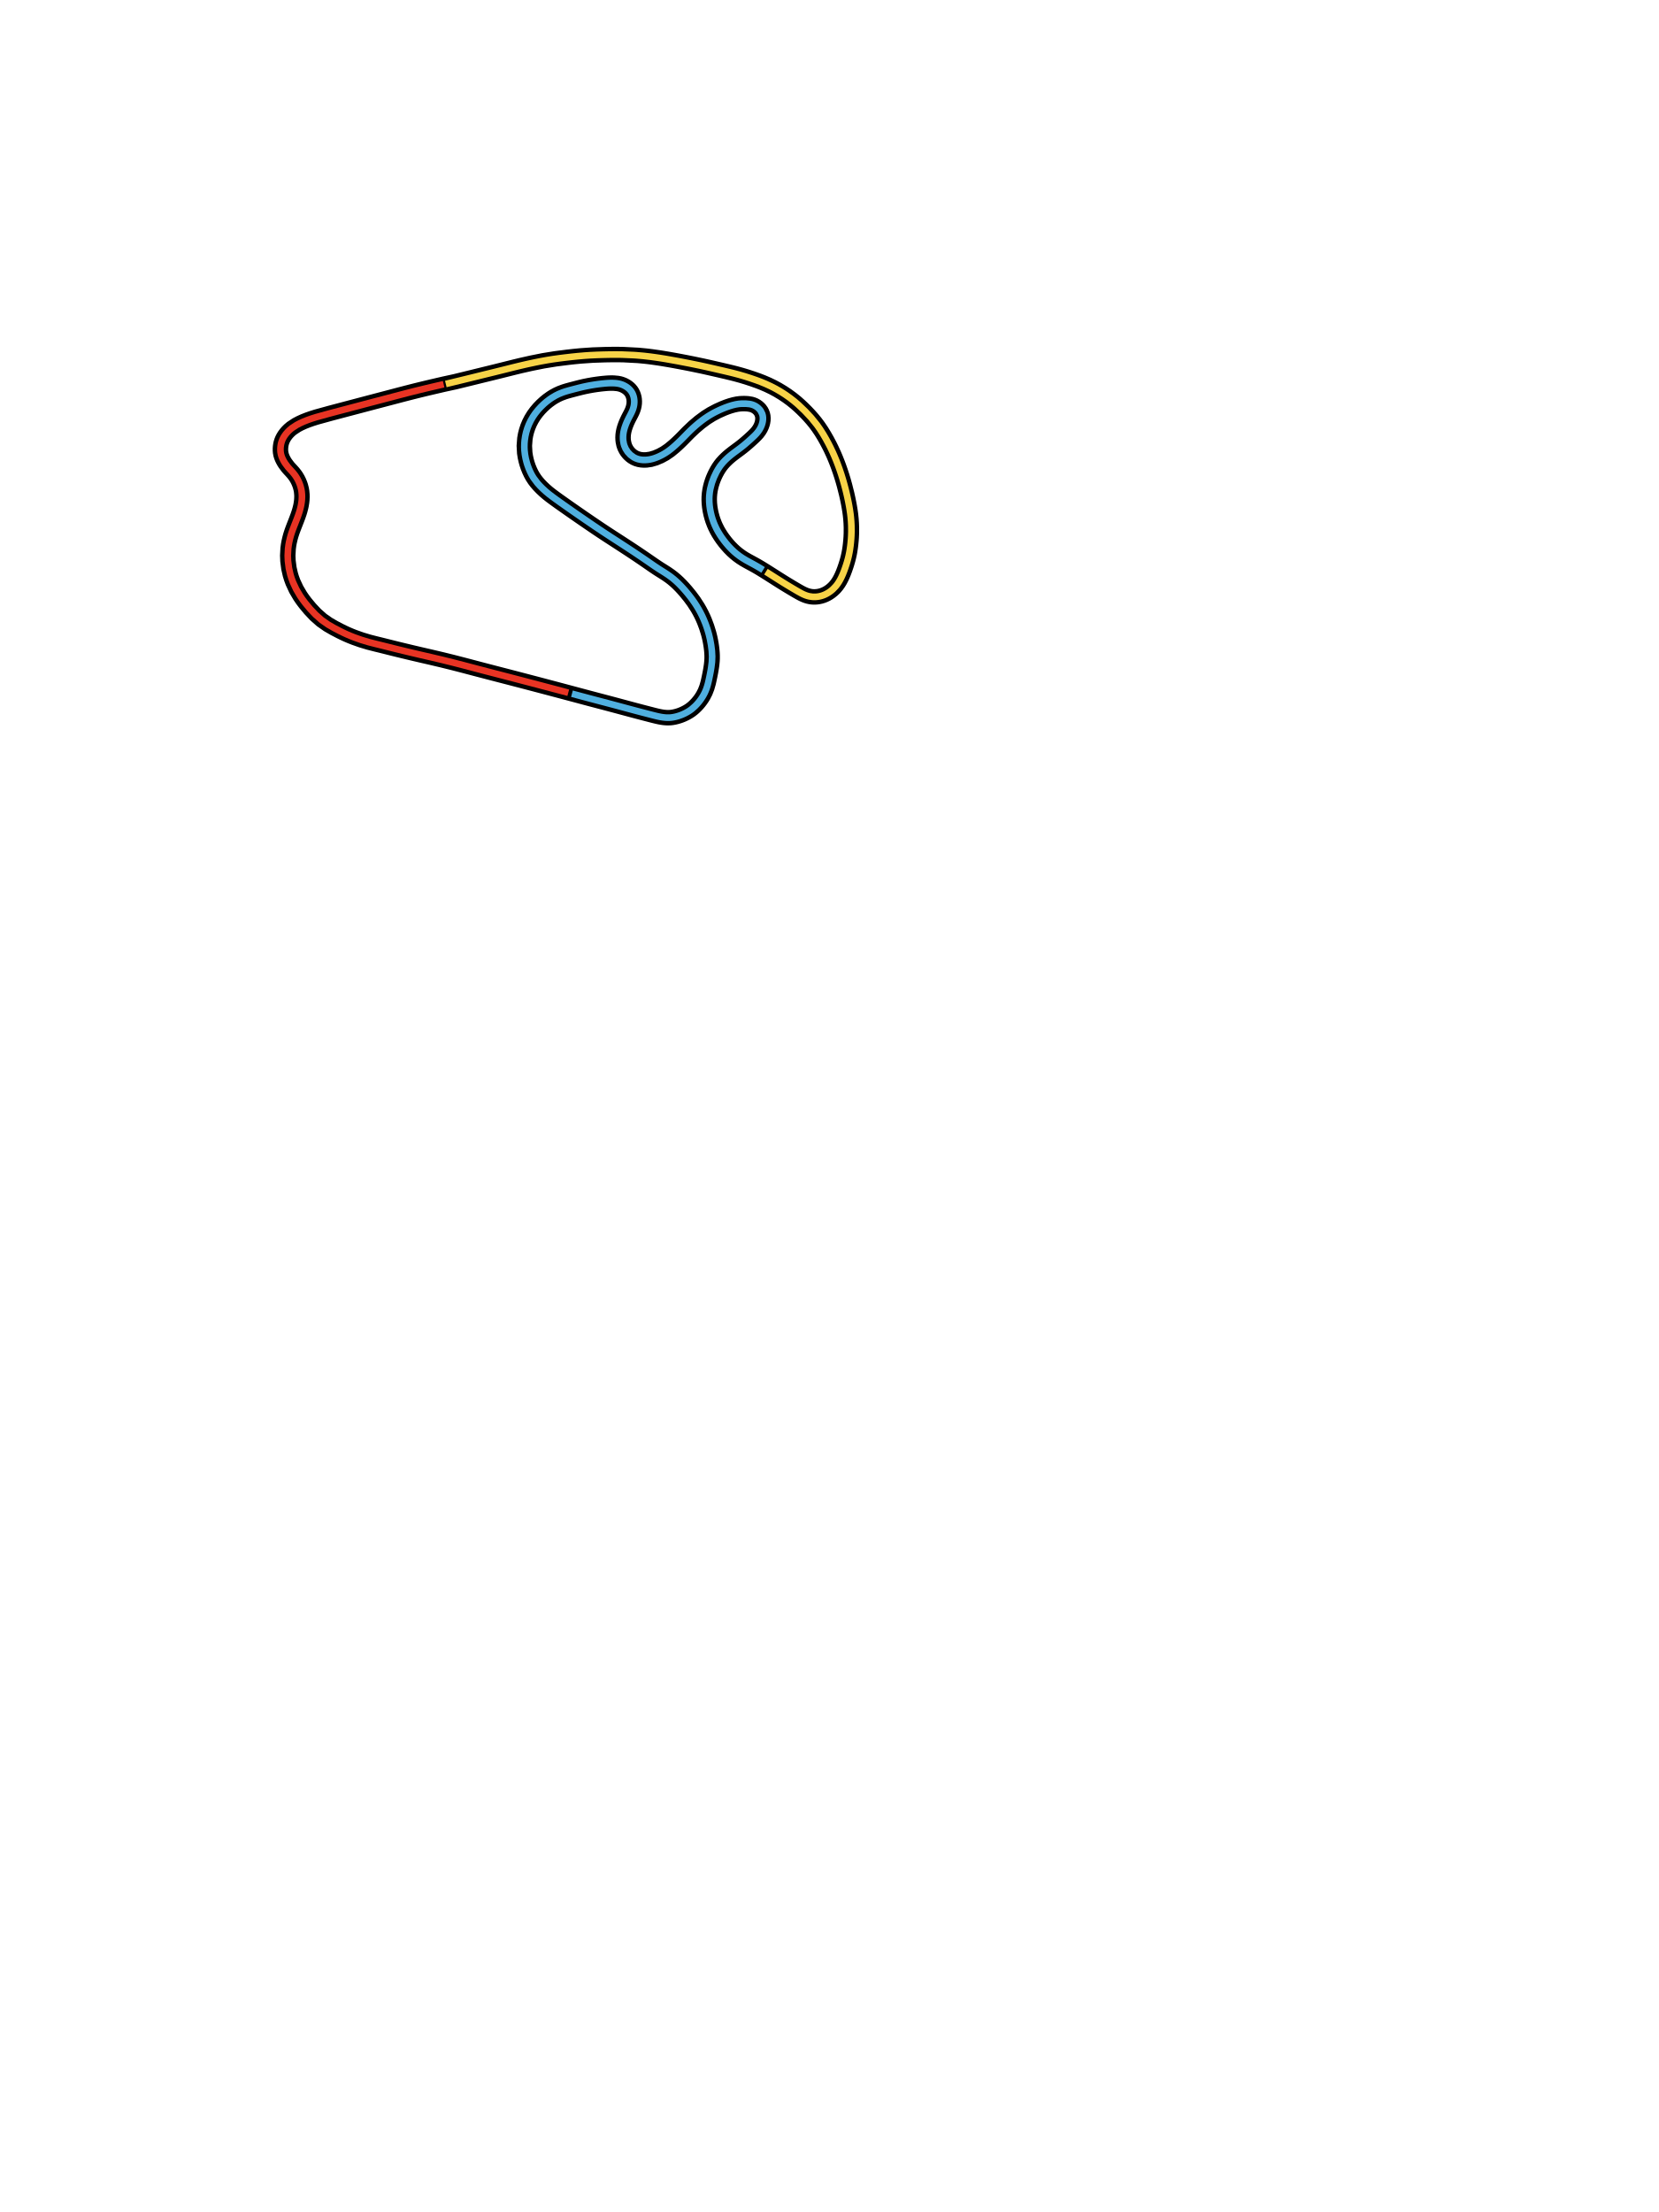
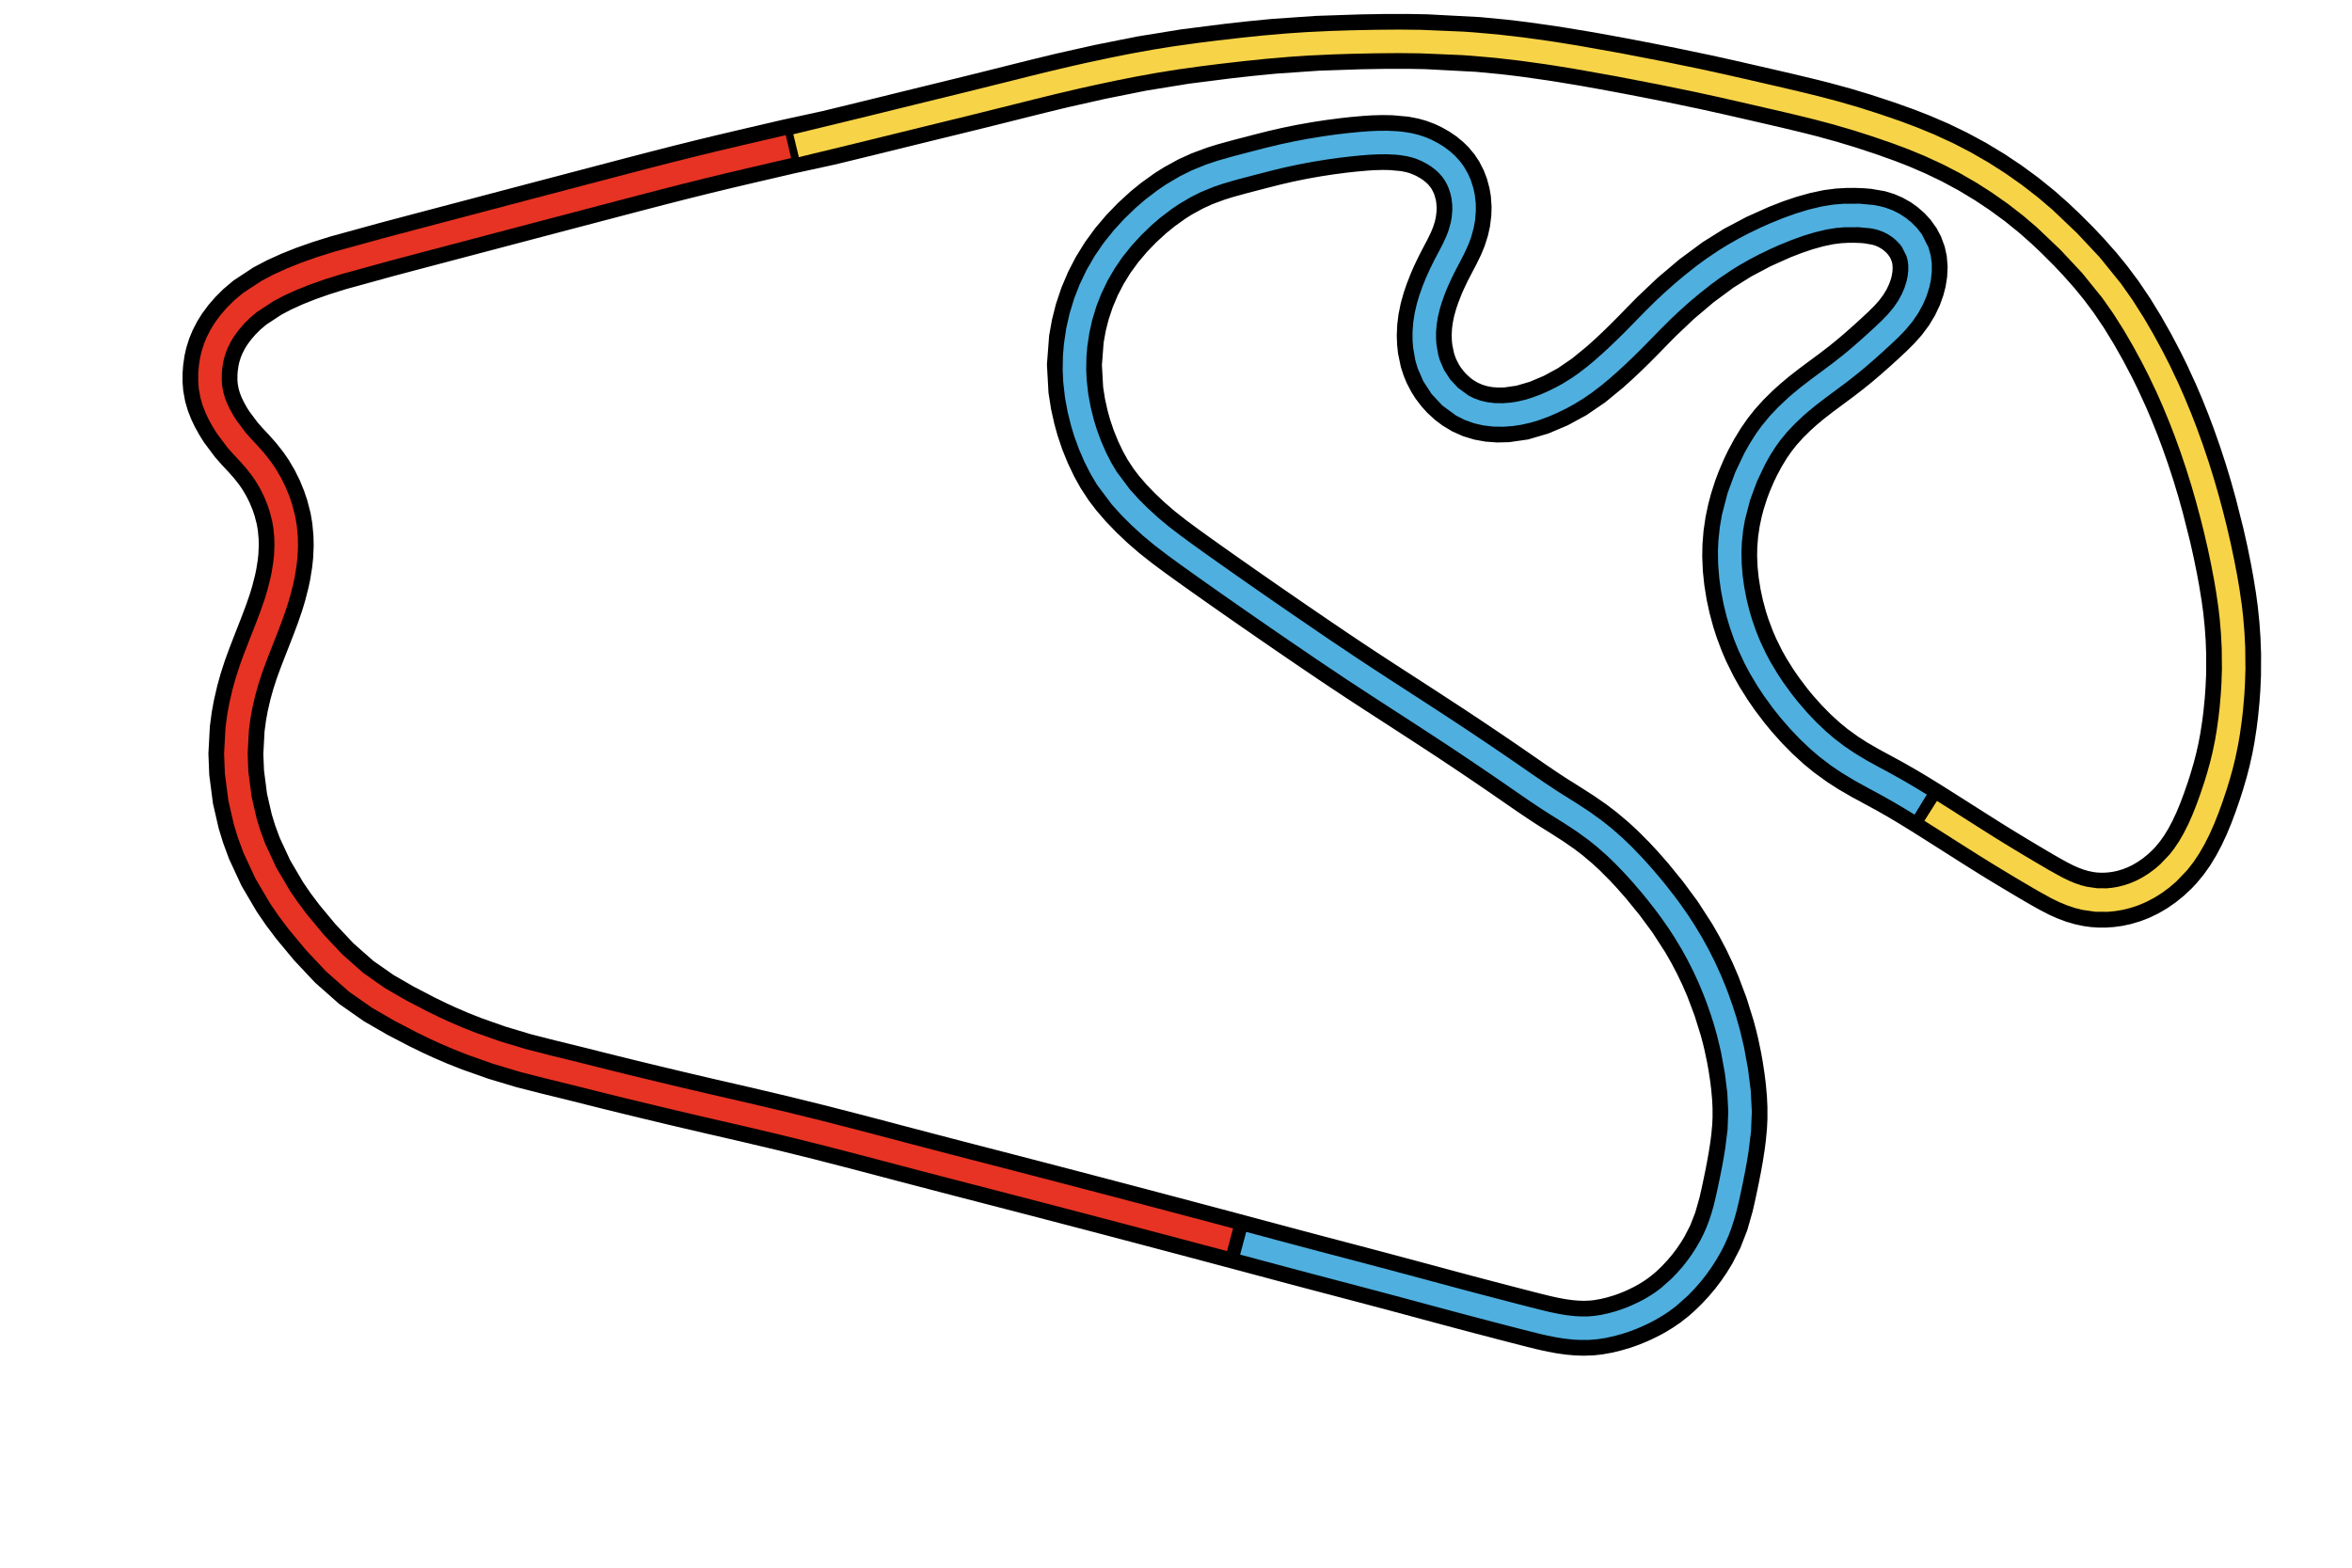
- <svg xmlns="http://www.w3.org/2000/svg" id="s2" class="track" preserveAspectRatio="xMinYMid meet" height="800px" width="600px" viewBox="-1200 -700 3000 3000">
-   <path d="M -397.749 -505.195 L -409.972 -502.347 L -420.818 -499.823 L -431.632 -497.267 L -441.065 -494.982 L -453.165 -491.971 L -463.896 -489.231 L -475.286 -486.272 L -486.673 -483.283 L -505.435 -478.351 L -524.945 -473.221 L -540.48 -469.125 L -551.984 -466.09 L -565.435 -462.541 L -576.042 -459.743 L -587 -456.851 L -596.881 -454.236 L -602.855 -452.649 L -627.819 -445.778 L -636.353 -443.093 L -643.888 -440.44 L -650.923 -437.648 L -657.766 -434.531 L -663.588 -431.461 L -672.554 -425.556 L -676.584 -422.147 L -679.869 -418.875 L -682.774 -415.524 L -685.304 -412.104 L -687.203 -409.065 L -689.013 -405.554 L -690.29 -402.462 L -691.409 -398.914 L -692.063 -396.036 L -692.615 -392.271 L -692.848 -389.127 L -692.859 -385.468 L -692.598 -382.281 L -691.87 -378.317 L -690.862 -374.898 L -689.54 -371.543 L -688.142 -368.617 L -686.28 -365.238 L -684.407 -362.238 L -679.421 -355.561 L -676.436 -352.183 L -673.117 -348.628 L -669.848 -344.949 L -666.77 -341.041 L -664.59 -337.888 L -662.009 -333.539 L -659.862 -329.213 L -657.985 -324.652 L -656.679 -320.792 L -655.256 -315.26 L -654.555 -311.179 L -654.054 -305.743 L -653.963 -301.509 L -654.203 -296.231 L -654.63 -292.223 L -655.503 -286.818 L -656.216 -283.406 L -657.802 -277.198 L -659.173 -272.664 L -661.243 -266.639 L -663.684 -260.156 L -665.984 -254.276 L -667.894 -249.402 L -670.102 -243.664 L -671.949 -238.593 L -674 -232.279 L -675.552 -226.702 L -677.136 -219.863 L -678.096 -214.6 L -678.974 -208.084 L -679.656 -195.335 L -679.271 -185.724 L -677.562 -172.49 L -674.886 -160.846 L -672.901 -154.382 L -670.216 -147.105 L -664.367 -134.497 L -657.192 -122.301 L -652.89 -116.011 L -648.004 -109.525 L -639.401 -99.168 L -629.466 -88.604 L -618.282 -78.714 L -606.759 -70.648 L -595.646 -64.244 L -584.859 -58.623 L -578.053 -55.302 L -572.822 -52.902 L -566.339 -50.124 L -559.359 -47.361 L -546.665 -42.874 L -532.961 -38.758 L -520.056 -35.464 L -512.475 -33.618 L -505.69 -31.938 L -497.188 -29.799 L -488.392 -27.597 L -479.846 -25.495 L -470.495 -23.228 L -463.167 -21.462 L -453.928 -19.257 L -438.424 -15.628 L -419.822 -11.35 L -400.564 -6.8 L -381.412 -2.071 L -361.902 2.957 L -350.325 6.005 L -338.642 9.083 L -328.937 11.63 L -317.059 14.731 L -305.783 17.66 L -294.436 20.597 L -282.288 23.741 L -270.066 26.916 L -258.522 29.926 L -246.281 33.128 L -238.389 35.198 L -226.958 38.203 L -215.617 41.194 L -204.428 44.153 L -195.459 46.529 L -183.89 49.603 L -172.428 52.656 L -161.067 55.689 L -150.466 58.523 L -139.295 61.51 L -128.204 64.453 L -117.197 67.347 L -106.368 70.197 L -97.677 72.498 L -87.418 75.23 L -79.816 77.267 L -70.824 79.687 L -65.44 81.138 L -60.27 82.529 L -52.442 84.622 L -44.717 86.662 L -33.645 89.556 L -25.058 91.782 L -19.68 93.165 L -17.623 93.687 L -12.89 94.853 L -10.469 95.414 L -7.539 96.043 L -3.581 96.775 L .594 97.362 L 4.467 97.702 L 8.039 97.818 L 12.305 97.654 L 15.508 97.298 L 19.625 96.558 L 23.445 95.639 L 27.448 94.461 L 30.454 93.417 L 34.091 91.968 L 36.346 90.971 L 40.168 89.098 L 43.064 87.5 L 45.92 85.757 L 49.123 83.567 L 52.571 80.862 L 55.088 78.647 L 58.237 75.584 L 61.241 72.356 L 64.109 68.958 L 66.824 65.378 L 69.231 61.849 L 71.628 57.94 L 75.131 51.13 L 78.183 43.3 L 80.649 34.661 L 81.585 30.587 L 82.677 25.517 L 83.752 20.318 L 84.728 15.301 L 85.639 10.165 L 86.455 4.918 L 87.02 .588 L 87.554 -5.112 L 87.755 -9.452 L 87.744 -14.793 L 87.525 -19.508 L 87.01 -25.333 L 86.404 -30.209 L 85.549 -35.852 L 84.719 -40.494 L 83.423 -46.688 L 82.456 -50.734 L 81.27 -55.214 L 77.834 -66.254 L 73.904 -76.685 L 71.257 -82.833 L 68.179 -89.292 L 65.032 -95.294 L 61.642 -101.216 L 54.639 -112.063 L 47.644 -121.532 L 40.378 -130.454 L 35.361 -136.171 L 31.381 -140.45 L 25.996 -145.855 L 21.718 -149.814 L 16.232 -154.446 L 11.569 -158.014 L 5.567 -162.188 L -.689 -166.198 L -7.522 -170.489 L -11.581 -173.116 L -18.123 -177.519 L -24.761 -182.109 L -31.535 -186.789 L -37.151 -190.632 L -44.618 -195.693 L -49.938 -199.269 L -57.544 -204.331 L -62.062 -207.307 L -69.358 -212.077 L -77.222 -217.195 L -84.73 -222.064 L -90.437 -225.754 L -98.147 -230.749 L -104.97 -235.208 L -113.337 -240.744 L -119.795 -245.068 L -128.823 -251.18 L -135.41 -255.674 L -144.11 -261.639 L -150.813 -266.255 L -159.548 -272.301 L -168.108 -278.263 L -176.939 -284.455 L -183.171 -288.851 L -190.642 -294.164 L -196.85 -298.638 L -203.438 -303.514 L -209.768 -308.508 L -215.141 -313.154 L -220.478 -318.193 L -225.461 -323.365 L -229.739 -328.324 L -233.113 -332.743 L -236.704 -338.23 L -239.491 -343.251 L -242.325 -349.192 L -244.861 -355.417 L -247.047 -361.903 L -248.47 -367.022 L -250.001 -373.904 L -251.107 -380.985 L -251.827 -393.85 L -250.821 -406.97 L -249.566 -413.982 L -247.803 -420.943 L -245.365 -428.228 L -242.344 -435.348 L -238.978 -441.861 L -234.86 -448.54 L -230.198 -454.932 L -225.031 -461.013 L -219.768 -466.45 L -214.146 -471.603 L -209.319 -475.538 L -203.079 -480.011 L -199.053 -482.555 L -192.496 -486.152 L -186.706 -488.789 L -179.64 -491.409 L -174.641 -492.958 L -167.575 -494.9 L -163.428 -495.981 L -156.785 -497.71 L -149.689 -499.505 L -142.938 -501.06 L -135.672 -502.54 L -128.325 -503.844 L -121.49 -504.89 L -114.813 -505.76 L -109.577 -506.339 L -103.332 -506.9 L -99.409 -507.15 L -94.751 -507.284 L -90.219 -507.207 L -83.279 -506.565 L -79.4 -505.805 L -76.622 -505.015 L -73.437 -503.817 L -70.988 -502.671 L -67.892 -500.922 L -65.453 -499.268 L -62.847 -497.139 L -61.057 -495.377 L -58.931 -492.82 L -57.347 -490.417 L -55.759 -487.293 L -54.708 -484.549 L -53.751 -481.007 L -53.273 -478.151 L -53.005 -474.264 L -53.102 -470.943 L -53.621 -466.785 L -54.397 -463.298 L -55.674 -459.292 L -57.109 -455.793 L -59.169 -451.549 L -61.426 -447.253 L -63.716 -442.827 L -65.787 -438.491 L -67.257 -435.128 L -69.137 -430.339 L -70.445 -426.473 L -71.725 -421.881 L -72.636 -417.398 L -73.155 -413.288 L -73.356 -408.808 L -73.212 -404.969 L -72.859 -401.731 L -71.716 -396.268 L -70.643 -392.984 L -69.573 -390.418 L -67.776 -386.974 L -66.233 -384.547 L -64.034 -381.646 L -61.835 -379.213 L -58.819 -376.448 L -56.255 -374.52 L -52.59 -372.309 L -48.626 -370.541 L -44.441 -369.288 L -40.336 -368.545 L -35.836 -368.214 L -31.196 -368.331 L -23.315 -369.46 L -14.754 -371.978 L -6.16 -375.62 L 2.141 -380.142 L 10.576 -385.904 L 18.909 -392.747 L 23.11 -396.531 L 27.078 -400.246 L 31.663 -404.708 L 35.722 -408.796 L 40.734 -413.943 L 45.304 -418.578 L 55.065 -427.82 L 65.56 -436.692 L 76.594 -444.849 L 86.505 -451.054 L 97.214 -456.716 L 107.965 -461.545 L 114.472 -464.073 L 120.585 -466.139 L 126.953 -467.921 L 132.95 -469.184 L 138.002 -469.835 L 142.458 -470.089 L 146.023 -470.118 L 150.14 -469.966 L 152.905 -469.733 L 158.477 -468.776 L 161.588 -467.828 L 164.463 -466.599 L 167.381 -464.946 L 169.557 -463.405 L 172.133 -461.158 L 174.047 -459.082 L 176.13 -456.164 L 177.478 -453.621 L 178.731 -450.211 L 179.371 -447.266 L 179.66 -443.784 L 179.498 -440.137 L 178.934 -436.56 L 178.105 -433.353 L 176.769 -429.625 L 174.885 -425.65 L 172.507 -421.717 L 169.638 -417.876 L 166.524 -414.368 L 162.834 -410.708 L 158.85 -407.003 L 154.89 -403.403 L 150.457 -399.48 L 146.052 -395.737 L 141.985 -392.444 L 137.107 -388.689 L 131.75 -384.717 L 126.461 -380.784 L 121.392 -376.829 L 117.429 -373.499 L 113.935 -370.34 L 109.892 -366.35 L 105.945 -361.968 L 102.991 -358.241 L 99.933 -353.851 L 96.96 -348.98 L 94.216 -343.884 L 92.268 -339.836 L 89.928 -334.358 L 88.306 -330.03 L 86.435 -324.199 L 85.215 -319.614 L 83.993 -313.834 L 83.071 -307.544 L 82.589 -301.504 L 82.488 -296.145 L 82.771 -289.565 L 83.417 -283.326 L 84.489 -276.654 L 85.85 -270.359 L 87.545 -264.073 L 89.051 -259.383 L 91.521 -252.806 L 93.504 -248.221 L 96.864 -241.44 L 99.579 -236.631 L 103.46 -230.463 L 106.659 -225.844 L 111.123 -219.944 L 114.457 -215.889 L 119.433 -210.319 L 124.388 -205.302 L 129.61 -200.544 L 134.054 -196.91 L 140.145 -192.496 L 145.368 -189.143 L 151.905 -185.361 L 158.174 -181.975 L 164.824 -178.345 L 171.024 -174.792 L 176.056 -171.79 L 182.682 -167.702 L 187.813 -164.474 L 193.805 -160.675 L 199.384 -157.129 L 205.602 -153.175 L 211.577 -149.394 L 217.236 -145.857 L 221.601 -143.172 L 227.022 -139.889 L 232.433 -136.651 L 237.249 -133.795 L 240.809 -131.707 L 245.232 -129.176 L 247.653 -127.843 L 251.579 -125.827 L 255.174 -124.223 L 258.68 -122.923 L 262.089 -121.933 L 265.589 -121.2 L 268.173 -120.846 L 271.273 -120.642 L 273.805 -120.645 L 277.003 -120.851 L 280.312 -121.299 L 283.701 -122.02 L 287.36 -123.103 L 291.035 -124.518 L 294.474 -126.167 L 298.071 -128.257 L 301.59 -130.681 L 305.015 -133.44 L 308.311 -136.539 L 310.174 -138.523 L 313.207 -142.192 L 315.909 -146.011 L 318.592 -150.429 L 320.956 -154.899 L 323.17 -159.634 L 325.371 -164.921 L 327.443 -170.44 L 329.538 -176.497 L 330.983 -180.999 L 332.762 -187.075 L 334.101 -192.229 L 335.456 -198.29 L 336.405 -203.349 L 337.453 -210.144 L 338.128 -215.507 L 338.84 -222.706 L 339.247 -228.375 L 339.568 -235.525 L 339.614 -246.1 L 339.313 -254.108 L 338.806 -261.281 L 338.005 -269.027 L 337.143 -275.385 L 335.859 -283.282 L 334.574 -290.248 L 332.94 -298.279 L 331.012 -306.879 L 327.135 -322.204 L 324.83 -330.449 L 322.333 -338.737 L 319.448 -347.577 L 316.324 -356.45 L 313.767 -363.253 L 310.407 -371.632 L 307.49 -378.436 L 303.157 -387.84 L 300.073 -394.087 L 295.431 -402.907 L 290.489 -411.633 L 285.26 -420.162 L 279.715 -428.381 L 274.179 -435.795 L 269.086 -442.026 L 262.994 -448.905 L 257.862 -454.343 L 250.908 -461.283 L 245.826 -466.078 L 239.236 -471.909 L 231.414 -478.234 L 223.223 -484.23 L 215.202 -489.576 L 206.361 -494.918 L 197.201 -499.863 L 188.311 -504.151 L 179.176 -508.088 L 171.592 -511.043 L 161.49 -514.644 L 150.599 -518.226 L 140.757 -521.2 L 130.131 -524.106 L 123.799 -525.714 L 112.902 -528.338 L 101.837 -530.906 L 93.26 -532.877 L 81.904 -535.468 L 70.389 -538.023 L 52.452 -541.766 L 40.515 -544.133 L 30.57 -546.049 L 19.081 -548.187 L 8.922 -549.996 L -3.553 -552.069 L -8.73 -552.873 L -21.373 -554.671 L -28.111 -555.518 L -33.281 -556.109 L -45.871 -557.306 L -72.315 -558.706 L -81.809 -558.88 L -93.487 -558.864 L -105.907 -558.649 L -127.882 -557.905 L -149.909 -556.387 L -161.662 -555.243 L -173.431 -553.936 L -195.533 -551.128 L -217.63 -547.54 L -238.941 -543.27 L -258.071 -538.967 L -269.896 -536.104 L -280.304 -533.508 L -291.531 -530.694 L -301.332 -528.254 L -313.503 -525.26 L -324.255 -522.632 L -337.449 -519.394 L -350.799 -516.108 L -364.341 -512.792 L -377.301 -509.644 z" stroke-width="28" stroke="black" fill="none" id="Track" />
-   <path d="M -397.749 -505.195 L -409.972 -502.347 L -420.818 -499.823 L -431.632 -497.267 L -441.065 -494.982 L -453.165 -491.971 L -463.896 -489.231 L -475.286 -486.272 L -486.673 -483.283 L -505.435 -478.351 L -524.945 -473.221 L -540.48 -469.125 L -551.984 -466.09 L -565.435 -462.541 L -576.042 -459.743 L -587 -456.851 L -596.881 -454.236 L -602.855 -452.649 L -627.819 -445.778 L -636.353 -443.093 L -643.888 -440.44 L -650.923 -437.648 L -657.766 -434.531 L -663.588 -431.461 L -672.554 -425.556 L -676.584 -422.147 L -679.869 -418.875 L -682.774 -415.524 L -685.304 -412.104 L -687.203 -409.065 L -689.013 -405.554 L -690.29 -402.462 L -691.409 -398.914 L -692.063 -396.036 L -692.615 -392.271 L -692.848 -389.127 L -692.859 -385.468 L -692.598 -382.281 L -691.87 -378.317 L -690.862 -374.898 L -689.54 -371.543 L -688.142 -368.617 L -686.28 -365.238 L -684.407 -362.238 L -679.421 -355.561 L -676.436 -352.183 L -673.117 -348.628 L -669.848 -344.949 L -666.77 -341.041 L -664.59 -337.888 L -662.009 -333.539 L -659.862 -329.213 L -657.985 -324.652 L -656.679 -320.792 L -655.256 -315.26 L -654.555 -311.179 L -654.054 -305.743 L -653.963 -301.509 L -654.203 -296.231 L -654.63 -292.223 L -655.503 -286.818 L -656.216 -283.406 L -657.802 -277.198 L -659.173 -272.664 L -661.243 -266.639 L -663.684 -260.156 L -665.984 -254.276 L -667.894 -249.402 L -670.102 -243.664 L -671.949 -238.593 L -674 -232.279 L -675.552 -226.702 L -677.136 -219.863 L -678.096 -214.6 L -678.974 -208.084 L -679.656 -195.335 L -679.271 -185.724 L -677.562 -172.49 L -674.886 -160.846 L -672.901 -154.382 L -670.216 -147.105 L -664.367 -134.497 L -657.192 -122.301 L -652.89 -116.011 L -648.004 -109.525 L -639.401 -99.168 L -629.466 -88.604 L -618.282 -78.714 L -606.759 -70.648 L -595.646 -64.244 L -584.859 -58.623 L -578.053 -55.302 L -572.822 -52.902 L -566.339 -50.124 L -559.359 -47.361 L -546.665 -42.874 L -532.961 -38.758 L -520.056 -35.464 L -512.475 -33.618 L -505.69 -31.938 L -497.188 -29.799 L -488.392 -27.597 L -479.846 -25.495 L -470.495 -23.228 L -463.167 -21.462 L -453.928 -19.257 L -438.424 -15.628 L -419.822 -11.35 L -400.564 -6.8 L -381.412 -2.071 L -361.902 2.957 L -350.325 6.005 L -338.642 9.083 L -328.937 11.63 L -317.059 14.731 L -305.783 17.66 L -294.436 20.597 L -282.288 23.741 L -270.066 26.916 L -258.522 29.926 L -246.281 33.128 L -238.389 35.198 L -226.958 38.203 L -215.617 41.194 L -204.428 44.153 L -195.459 46.529 L -183.89 49.603 L -172.428 52.656" stroke-width="12" stroke="#e73323" fill="none" id="S1" />
-   <path d="M -165.733 54.442 L -154.434 57.462 L -143.228 60.46 L -132.11 63.42 L -121.715 66.16 L -110.79 69.032 L -101.994 71.354 L -91.597 74.115 L -83.882 76.176 L -74.706 78.641 L -67.032 80.709 L -62.312 81.981 L -53.869 84.242 L -46.477 86.199 L -39.207 88.106 L -35.194 89.152 L -28.491 90.894 L -26.405 91.434 L -20.894 92.854 L -13.978 94.592 L -11.273 95.232 L -9.4 95.651 L -5.159 96.502 L -1.227 97.132 L 2.922 97.591 L 6.259 97.787 L 10.559 97.763 L 14.036 97.487 L 17.938 96.895 L 22.02 96.005 L 25.808 94.97 L 29.073 93.915 L 32.507 92.623 L 34.767 91.677 L 38.599 89.898 L 41.731 88.256 L 45.048 86.308 L 47.857 84.465 L 51.177 82.005 L 56.96 76.866 L 60.02 73.703 L 62.946 70.38 L 65.725 66.874 L 68.195 63.412 L 70.662 59.569 L 72.82 55.801 L 74.433 52.628 L 76.228 48.583 L 77.629 44.91 L 79.049 40.571 L 80.146 36.658 L 81.324 31.762 L 82.23 27.62 L 83.312 22.475 L 84.368 17.196 L 85.307 12.104 L 86.162 6.899 L 87.398 -3.102 L 87.78 -12.786 L 87.255 -22.922 L 85.944 -33.382 L 83.911 -44.477 L 81.88 -52.968 L 80.178 -58.989 L 78.613 -63.946 L 76.317 -70.497 L 74.837 -74.366 L 72.277 -80.535 L 69.48 -86.642 L 66.438 -92.679 L 63.154 -98.637 L 59.401 -104.87 L 56.349 -109.563 L 52.376 -115.244 L 49.249 -119.447 L 44.907 -124.986 L 42.099 -128.411 L 37.453 -133.83 L 33.232 -138.488 L 28.239 -143.658 L 24.039 -147.705 L 18.664 -152.453 L 14.102 -156.114 L 7.851 -160.648 L 1.68 -164.705 L -5.097 -168.955 L -9.144 -171.529 L -15.663 -175.842 L -22.258 -180.373 L -28.976 -185.027 L -34.547 -188.854 L -41.528 -193.605 L -47.275 -197.481 L -54.403 -202.249 L -60.702 -206.414 L -66.155 -209.987 L -73.969 -215.08 L -81.432 -219.927 L -95.243 -228.864 L -109.882 -238.448 L -125.3 -248.787 L -141.03 -259.524 L -147.715 -264.12 L -156.479 -270.173 L -164.61 -275.822 L -173.533 -282.061 L -180.31 -286.83 L -187.876 -292.19 L -193.794 -296.427 L -200.626 -301.408 L -207.248 -306.466 L -213.174 -311.403 L -218.633 -316.401 L -223.46 -321.223 L -228.185 -326.454 L -235.291 -335.951 L -238.413 -341.221 L -241.196 -346.71 L -243.855 -352.82 L -246.193 -359.202 L -247.729 -364.249 L -249.418 -371.045 L -250.708 -378.048 L -251.563 -385.656 L -251.817 -391.248 L -251.687 -398.208 L -251.213 -403.9 L -250.095 -411.356 L -248.525 -418.341 L -246.292 -425.674 L -243.658 -432.439 L -240.3 -439.441 L -236.377 -446.213 L -232.182 -452.336 L -227.216 -458.547 L -222.116 -464.104 L -216.65 -469.385 L -211.947 -473.45 L -205.843 -478.11 L -201.88 -480.796 L -195.375 -484.656 L -189.604 -487.529 L -182.555 -490.401 L -177.14 -492.207 L -170.482 -494.125 L -164.672 -495.658 L -159.692 -496.954 L -152.619 -498.778 L -145.482 -500.495 L -138.248 -502.037 L -131.354 -503.329 L -124.034 -504.519 L -117.299 -505.454 L -111.958 -506.088 L -105.806 -506.697 L -101.32 -507.041 L -96.434 -507.259 L -92.054 -507.265 L -87.414 -507.039 L -84.952 -506.793 L -80.964 -506.155 L -77.884 -505.402 L -74.8 -504.369 L -72.297 -503.308 L -69.151 -501.677 L -66.658 -500.12 L -63.957 -498.1 L -61.933 -496.276 L -59.691 -493.805 L -58.106 -491.637 L -56.371 -488.609 L -55.205 -485.941 L -54.1 -482.491 L -53.466 -479.484 L -53.065 -475.884 L -53.017 -472.616 L -53.353 -468.51 L -53.969 -465.046 L -55.147 -460.796 L -56.357 -457.541 L -58.287 -453.299 L -60.482 -449.033 L -62.78 -444.67 L -64.895 -440.409 L -66.897 -435.976 L -68.4 -432.299 L -70.094 -427.571 L -71.241 -423.759 L -72.307 -419.23 L -72.999 -414.816 L -73.325 -410.531 L -73.3 -406.392 L -73.061 -403.335 L -72.05 -397.542 L -71.076 -394.197 L -68.521 -388.303 L -64.898 -382.721 L -60.107 -377.557 L -53.922 -373.045 L -50.289 -371.208 L -46.189 -369.744 L -42.15 -368.819 L -37.706 -368.293 L -33.123 -368.231 L -28.688 -368.566 L -25.021 -369.117 L -20.465 -370.158 L -16.468 -371.377 L -11.898 -373.073 L -8.17 -374.676 L -3.288 -377.068 L .433 -379.125 L 4.974 -381.937 L 8.623 -384.458 L 13.356 -388.073 L 16.963 -391.061 L 21.425 -394.993 L 25.088 -398.366 L 29.938 -403.008 L 33.687 -406.731 L 38.95 -412.107 L 43.455 -416.719 L 48.461 -421.676 L 52.709 -425.681 L 58.505 -430.844 L 63.427 -434.974 L 69.48 -439.736 L 74.107 -443.124 L 80.142 -447.192 L 84.385 -449.814 L 90.063 -453.041 L 94.685 -455.462 L 100.87 -458.448 L 105.327 -460.434 L 111.781 -463.065 L 118.303 -465.407 L 124.353 -467.242 L 130.549 -468.735 L 136.181 -469.648 L 140.855 -470.029 L 148.472 -470.053 L 155.119 -469.446 L 157.865 -468.923 L 160.26 -468.277 L 163.405 -467.095 L 166.19 -465.673 L 168.893 -463.905 L 171.186 -462.045 L 173.628 -459.575 L 175.451 -457.217 L 178.307 -451.553 L 179.158 -448.455 L 179.597 -445.239 L 179.619 -441.658 L 179.192 -437.915 L 178.558 -434.964 L 177.32 -431.028 L 175.72 -427.285 L 173.546 -423.327 L 170.878 -419.444 L 167.736 -415.674 L 164.397 -412.212 L 160.518 -408.542 L 156.4 -404.766 L 152.311 -401.105 L 147.732 -397.143 L 144.043 -394.091 L 138.962 -390.096 L 132.697 -385.414 L 127.38 -381.477 L 122.56 -377.766 L 118.541 -374.459 L 115.795 -372.05 L 111.374 -367.861 L 107.295 -363.534 L 103.602 -359.048 L 101.045 -355.516 L 98.156 -351.014 L 95.319 -346.009 L 90.861 -336.636 L 87.169 -326.623 L 84.413 -316.018 L 83.401 -310.15 L 82.725 -303.781 L 82.5 -298.832 L 82.603 -292.285 L 83.133 -285.671 L 84.001 -279.405 L 85.301 -272.721 L 86.763 -266.819 L 88.272 -261.724 L 90.457 -255.503 L 92.487 -250.508 L 95.503 -244.059 L 98.088 -239.209 L 101.819 -232.986 L 104.913 -228.32 L 109.248 -222.353 L 112.771 -217.905 L 117.641 -212.261 L 122.498 -207.156 L 127.618 -202.296 L 131.98 -198.561 L 137.601 -194.267 L 142.735 -190.79 L 149.192 -186.886 L 155.817 -183.237 L 162.486 -179.64 L 168.705 -176.141 L 174.892 -172.493 L 179.943 -169.406" stroke-width="12" stroke="#4fafdf" fill="none" id="S2" />
-   <path d="M 185.044 -166.22 L 190.203 -162.961 L 196.606 -158.895 L 202.126 -155.384 L 208.253 -151.494 L 213.739 -148.036 L 219.277 -144.596 L 223.869 -141.793 L 229.168 -138.602 L 234.16 -135.624 L 242.669 -130.631 L 249.286 -126.978 L 252.937 -125.19 L 256.5 -123.7 L 260.183 -122.453 L 263.546 -121.593 L 269.534 -120.727 L 274.991 -120.696 L 278.231 -120.989 L 281.576 -121.536 L 285.202 -122.427 L 288.872 -123.644 L 292.329 -125.1 L 295.964 -126.987 L 299.53 -129.215 L 303.014 -131.777 L 306.194 -134.494 L 311.441 -139.985 L 314.24 -143.584 L 316.878 -147.529 L 319.496 -152.072 L 321.943 -156.939 L 324.094 -161.78 L 326.237 -167.167 L 328.269 -172.771 L 330.324 -178.909 L 331.733 -183.478 L 333.448 -189.634 L 334.632 -194.48 L 335.984 -200.999 L 336.861 -206.122 L 337.829 -213.007 L 338.444 -218.435 L 339.074 -225.743 L 339.391 -231.035 L 339.638 -238.708 L 339.524 -249.378 L 339.138 -256.966 L 338.49 -264.658 L 337.823 -270.49 L 336.609 -278.829 L 335.506 -285.264 L 333.982 -293.251 L 332.283 -301.306 L 330.161 -310.438 L 328.358 -317.586 L 326.292 -325.289 L 323.917 -333.555 L 321.174 -342.373 L 318.19 -351.227 L 315.162 -359.59 L 312.537 -366.394 L 308.858 -375.296 L 305.846 -382.095 L 301.635 -390.964 L 298.201 -397.722 L 293.432 -406.514 L 288.676 -414.674 L 283.015 -423.592 L 277.332 -431.661 L 266.831 -444.635 L 255.439 -456.813 L 243.223 -468.435 L 236.061 -474.552 L 228.084 -480.743 L 219.748 -486.605 L 211.6 -491.822 L 202.627 -497.003 L 193.896 -501.512 L 184.343 -505.917 L 175.688 -509.479 L 167.447 -512.56 L 157.275 -516.063 L 146.927 -519.368 L 136.404 -522.426 L 127.603 -524.757 L 119.334 -526.807 L 109.016 -529.246 L 88.606 -533.943 L 77.861 -536.377 L 65.599 -539.051 L 47.557 -542.746 L 25.562 -546.99 L 3.799 -550.87 L -6.51 -552.532 L -10.956 -553.207 L -23.608 -554.961 L -36.249 -556.423 L -48.823 -557.534 L -53.979 -557.887 L -75.237 -558.778 L -86.188 -558.903 L -98.599 -558.794 L -111.028 -558.523 L -120.55 -558.22 L -133.017 -557.63 L -142.559 -556.988 L -155.048 -555.913 L -166.073 -554.767 L -178.584 -553.329 L -188.162 -552.13 L -199.957 -550.485 L -210.27 -548.84 L -222.042 -546.713 L -232.328 -544.662 L -244.083 -542.154 L -250.7 -540.674 L -263.238 -537.732 L -272.861 -535.369 L -284.781 -532.384 L -305.884 -527.13 L -329.67 -521.304 L -342.923 -518.046 L -356.349 -514.745 L -369.174 -511.615 L -383.044 -508.255 L -393.832 -505.643" stroke-width="12" stroke="#f7d347" fill="none" id="S3" />
+ <svg xmlns="http://www.w3.org/2000/svg" class="track" preserveAspectRatio="xMinYMid meet" height="300" width="450" viewBox="-800 -580 1 800">
+   <path d="m-397.749-505.195-12.223 2.848-10.846 2.524-10.814 2.556-9.433 2.285-12.1 3.01-10.73 2.74-11.391 2.96-11.387 2.99-18.762 4.931-19.51 5.13-15.535 4.096-11.504 3.035-13.45 3.549-10.608 2.798-10.958 2.892-9.881 2.615-5.974 1.587-24.964 6.87-8.534 2.686-7.535 2.653-7.035 2.792-6.843 3.117-5.822 3.07-8.966 5.905-4.03 3.409-3.285 3.272-2.905 3.35-2.53 3.42-1.9 3.04-1.809 3.511-1.277 3.092-1.12 3.548-.653 2.878-.552 3.765-.233 3.144-.011 3.659.261 3.187.728 3.964 1.008 3.42 1.322 3.353 1.398 2.927 1.862 3.379 1.873 3 4.986 6.677 2.985 3.378 3.319 3.555 3.27 3.679 3.077 3.908 2.18 3.153 2.581 4.349 2.147 4.326 1.877 4.561 1.306 3.86 1.423 5.532.701 4.081.5 5.436.092 4.234-.24 5.278-.428 4.008-.872 5.405-.713 3.412-1.586 6.208-1.371 4.534-2.07 6.025-2.441 6.483-2.3 5.88-1.91 4.874-2.208 5.738-1.847 5.071-2.05 6.314-1.553 5.577-1.584 6.84-.96 5.262-.878 6.516-.682 12.75.385 9.61 1.709 13.234 2.676 11.644 1.985 6.464 2.685 7.278 5.849 12.607 7.175 12.196 4.302 6.29 4.886 6.486 8.603 10.357 9.935 10.564 11.184 9.89 11.523 8.066 11.113 6.404 10.787 5.621 6.807 3.32 5.23 2.401 6.483 2.778 6.98 2.763 12.694 4.487 13.704 4.116 12.905 3.294 7.581 1.846 6.785 1.68 8.502 2.14 8.796 2.201 8.546 2.102 9.35 2.267 7.33 1.766 9.238 2.205 15.504 3.63 18.601 4.277 19.259 4.55 19.152 4.729 19.51 5.028 11.577 3.048 11.683 3.078 9.705 2.547 11.878 3.101 11.276 2.93 11.347 2.936 12.148 3.144 12.222 3.175 11.544 3.01 12.24 3.202 7.893 2.07 11.431 3.005 11.34 2.99 11.19 2.96 8.97 2.377 11.568 3.073 11.462 3.053 11.361 3.033 10.6 2.834 11.172 2.987 11.091 2.943 11.007 2.894 10.829 2.85 8.691 2.301 10.259 2.732 7.602 2.037 8.992 2.42 5.384 1.451 5.17 1.391 7.828 2.093 7.725 2.04 11.072 2.894 8.587 2.226 5.378 1.383 2.057.522 4.733 1.166 2.421.561 2.93.63 3.958.731 4.175.587 3.873.34 3.572.116 4.266-.164 3.203-.356 4.117-.74 3.82-.92 4.003-1.177 3.006-1.044 3.637-1.45 2.255-.996 3.822-1.873 2.896-1.598 2.856-1.743 3.203-2.19 3.448-2.704 2.517-2.216 3.149-3.064 3.004-3.227 2.868-3.398 2.715-3.58 2.407-3.529 2.397-3.91 3.503-6.809 3.052-7.83 2.466-8.639.936-4.074 1.092-5.07 1.075-5.199.976-5.017.911-5.136.816-5.247.565-4.33.534-5.7.201-4.34-.01-5.341-.22-4.715-.515-5.825-.606-4.876-.855-5.643-.83-4.642-1.296-6.194-.967-4.046-1.186-4.48-3.436-11.04-3.93-10.431-2.647-6.148-3.078-6.459-3.147-6.002-3.39-5.922-7.003-10.847-6.995-9.469-7.266-8.922-5.017-5.717-3.98-4.279-5.385-5.405-4.278-3.959-5.486-4.632-4.663-3.568-6.002-4.173-6.256-4.01-6.833-4.292-4.059-2.627-6.543-4.403-6.637-4.59-6.774-4.68-5.616-3.843-7.467-5.06-5.32-3.577-7.606-5.062-4.518-2.976-7.296-4.77-7.864-5.118-7.508-4.869-5.707-3.69-7.71-4.995-6.823-4.459-8.367-5.536-6.458-4.324-9.028-6.112-6.587-4.494-8.7-5.965-6.703-4.616-8.735-6.046-8.56-5.962-8.831-6.192-6.232-4.396-7.471-5.313-6.208-4.474-6.588-4.876-6.33-4.994-5.373-4.646-5.337-5.04-4.983-5.171-4.278-4.959-3.374-4.419-3.59-5.487-2.788-5.021-2.834-5.941-2.536-6.225-2.186-6.486-1.423-5.12-1.531-6.881-1.106-7.08-.72-12.866 1.006-13.12 1.255-7.012 1.763-6.961 2.438-7.285 3.02-7.12 3.367-6.513 4.118-6.679 4.662-6.392 5.167-6.08 5.263-5.438 5.622-5.153 4.827-3.935 6.24-4.473 4.026-2.544 6.557-3.597 5.79-2.637 7.066-2.62 5-1.549 7.065-1.942 4.147-1.081 6.643-1.729 7.096-1.795 6.751-1.555 7.266-1.48 7.347-1.304 6.835-1.046 6.677-.87 5.236-.58 6.245-.56 3.923-.25 4.658-.134 4.532.077 6.94.642 3.879.76 2.778.79 3.185 1.198 2.45 1.146 3.095 1.749 2.44 1.654 2.605 2.129 1.79 1.762 2.126 2.557 1.584 2.403 1.588 3.124 1.051 2.744.957 3.542.477 2.856.269 3.887-.097 3.321-.52 4.158-.775 3.487-1.277 4.006-1.435 3.499-2.06 4.244-2.257 4.296-2.29 4.426-2.07 4.336-1.471 3.363-1.88 4.79-1.308 3.865-1.28 4.592-.912 4.483-.518 4.11-.2 4.48.143 3.839.353 3.238 1.143 5.463 1.073 3.284 1.07 2.565 1.797 3.445 1.543 2.427 2.2 2.901 2.198 2.433 3.016 2.765 2.564 1.928 3.665 2.211 3.964 1.768 4.185 1.253 4.105.743 4.5.331 4.64-.117 7.881-1.13 8.561-2.517 8.594-3.642 8.301-4.522 8.435-5.762 8.333-6.843 4.2-3.784 3.969-3.715 4.585-4.462 4.059-4.087 5.012-5.148 4.57-4.635 9.761-9.242 10.495-8.872 11.034-8.157 9.91-6.205 10.71-5.662 10.751-4.829 6.507-2.528 6.113-2.066 6.368-1.782 5.997-1.263 5.052-.651 4.456-.254 3.565-.029 4.117.152 2.765.233 5.572.957 3.11.948 2.876 1.229 2.918 1.653 2.176 1.541 2.576 2.247 1.914 2.077 2.083 2.917 1.348 2.543 1.252 3.41.64 2.945.29 3.482-.162 3.647-.564 3.577-.83 3.207-1.335 3.728-1.884 3.975-2.378 3.933-2.869 3.84-3.114 3.51-3.69 3.659-3.984 3.705-3.96 3.6-4.433 3.923-4.405 3.743-4.067 3.293-4.878 3.755-5.357 3.972-5.289 3.933-5.069 3.955-3.963 3.33-3.494 3.16-4.043 3.99-3.947 4.38-2.954 3.728-3.058 4.39-2.973 4.871-2.744 5.096-1.948 4.048-2.34 5.478-1.622 4.328-1.87 5.831-1.221 4.585-1.222 5.78-.922 6.29-.482 6.04-.1 5.36.282 6.579.646 6.239 1.072 6.672 1.361 6.295 1.695 6.286 1.506 4.69 2.47 6.577 1.983 4.585 3.36 6.781 2.715 4.809 3.88 6.168 3.2 4.619 4.464 5.9 3.334 4.055 4.976 5.57 4.955 5.017 5.222 4.758 4.444 3.634 6.091 4.414 5.223 3.353 6.537 3.782 6.27 3.386 6.65 3.63 6.2 3.553 5.03 3.002 6.627 4.088 5.131 3.228 5.993 3.799 5.578 3.546 6.218 3.954 5.975 3.78 5.659 3.538 4.365 2.685 5.421 3.282 5.411 3.239 4.816 2.856 3.56 2.088 4.423 2.531 2.421 1.333 3.926 2.016 3.595 1.604 3.506 1.3 3.409.99 3.5.733 2.584.354 3.1.204 2.532-.003 3.198-.206 3.309-.448 3.39-.721 3.658-1.083 3.675-1.415 3.44-1.65 3.596-2.089 3.52-2.424 3.424-2.76 3.296-3.098 1.863-1.984 3.033-3.669 2.702-3.819 2.683-4.418 2.364-4.47 2.214-4.735 2.201-5.287 2.072-5.519 2.095-6.057 1.445-4.502 1.78-6.076 1.338-5.154 1.355-6.06.949-5.06 1.048-6.795.675-5.363.712-7.199.407-5.67.321-7.149.046-10.575-.301-8.008-.507-7.173-.801-7.746-.862-6.358-1.284-7.897-1.285-6.966-1.634-8.031-1.928-8.6-3.877-15.325-2.305-8.245-2.497-8.288-2.885-8.84-3.124-8.873-2.557-6.803-3.36-8.38-2.917-6.803-4.333-9.404-3.084-6.247-4.642-8.82-4.942-8.726-5.23-8.53-5.544-8.218-5.536-7.414-5.093-6.231-6.092-6.879-5.132-5.438-6.954-6.94-5.082-4.795-6.59-5.83-7.822-6.326-8.191-5.996-8.021-5.346-8.84-5.342-9.16-4.945-8.89-4.288-9.136-3.937-7.584-2.955-10.102-3.601-10.891-3.582-9.842-2.974-10.626-2.905-6.332-1.609-10.897-2.624-11.066-2.568-8.576-1.97-11.356-2.592-11.515-2.555-17.937-3.743-11.937-2.367-9.945-1.916-11.49-2.138-10.158-1.809-12.475-2.073-5.177-.804-12.643-1.798-6.738-.847-5.17-.59-12.59-1.198-26.444-1.4-9.494-.174-11.678.016-12.42.215-21.975.744-22.027 1.518-11.753 1.144-11.77 1.307-22.1 2.808-22.098 3.588-21.31 4.27-19.131 4.303-11.825 2.863-10.408 2.596-11.227 2.814-9.8 2.44-12.172 2.994-10.752 2.628-13.194 3.238-13.35 3.286-13.542 3.316-12.96 3.148z" stroke-width="28" stroke="#000" fill="none" />
+   <path d="m-397.749-505.195-12.223 2.848-10.846 2.524-10.814 2.556-9.433 2.285-12.1 3.01-10.73 2.74-11.391 2.96-11.387 2.99-18.762 4.931-19.51 5.13-15.535 4.096-11.504 3.035-13.45 3.549-10.608 2.798-10.958 2.892-9.881 2.615-5.974 1.587-24.964 6.87-8.534 2.686-7.535 2.653-7.035 2.792-6.843 3.117-5.822 3.07-8.966 5.905-4.03 3.409-3.285 3.272-2.905 3.35-2.53 3.42-1.9 3.04-1.809 3.511-1.277 3.092-1.12 3.548-.653 2.878-.552 3.765-.233 3.144-.011 3.659.261 3.187.728 3.964 1.008 3.42 1.322 3.353 1.398 2.927 1.862 3.379 1.873 3 4.986 6.677 2.985 3.378 3.319 3.555 3.27 3.679 3.077 3.908 2.18 3.153 2.581 4.349 2.147 4.326 1.877 4.561 1.306 3.86 1.423 5.532.701 4.081.5 5.436.092 4.234-.24 5.278-.428 4.008-.872 5.405-.713 3.412-1.586 6.208-1.371 4.534-2.07 6.025-2.441 6.483-2.3 5.88-1.91 4.874-2.208 5.738-1.847 5.071-2.05 6.314-1.553 5.577-1.584 6.84-.96 5.262-.878 6.516-.682 12.75.385 9.61 1.709 13.234 2.676 11.644 1.985 6.464 2.685 7.278 5.849 12.607 7.175 12.196 4.302 6.29 4.886 6.486 8.603 10.357 9.935 10.564 11.184 9.89 11.523 8.066 11.113 6.404 10.787 5.621 6.807 3.32 5.23 2.401 6.483 2.778 6.98 2.763 12.694 4.487 13.704 4.116 12.905 3.294 7.581 1.846 6.785 1.68 8.502 2.14 8.796 2.201 8.546 2.102 9.35 2.267 7.33 1.766 9.238 2.205 15.504 3.63 18.601 4.277 19.259 4.55 19.152 4.729 19.51 5.028 11.577 3.048 11.683 3.078 9.705 2.547 11.878 3.101 11.276 2.93 11.347 2.936 12.148 3.144 12.222 3.175 11.544 3.01 12.24 3.202 7.893 2.07 11.431 3.005 11.34 2.99 11.19 2.96 8.97 2.377 11.568 3.073 11.462 3.053" stroke-width="12" stroke="#e73323" fill="none" />
+   <path d="m-165.733 54.442 11.299 3.02 11.206 2.998 11.118 2.96 10.395 2.74 10.925 2.872 8.796 2.322 10.397 2.76 7.715 2.062 9.176 2.465 7.674 2.068 4.72 1.272 8.443 2.26 7.392 1.958 7.27 1.907 4.013 1.046 6.703 1.742 2.085.54 5.512 1.42 6.916 1.738 2.705.64 1.873.419 4.24.85 3.933.631 4.15.46 3.336.195 4.3-.024 3.477-.276 3.902-.591 4.082-.89 3.788-1.036 3.265-1.055 3.434-1.292 2.26-.946 3.832-1.78 3.132-1.641 3.317-1.948 2.81-1.843 3.319-2.46 5.783-5.139 3.06-3.163 2.926-3.323 2.779-3.506 2.47-3.462 2.467-3.843L72.82 55.8l1.613-3.173 1.795-4.045 1.4-3.673 1.421-4.34 1.097-3.912 1.178-4.896.906-4.142 1.082-5.145 1.056-5.279.939-5.092.855-5.205 1.236-10 .382-9.685-.525-10.136-1.311-10.46-2.033-11.095-2.03-8.49-1.703-6.022-1.565-4.957-2.296-6.55-1.48-3.87-2.56-6.17-2.797-6.106-3.042-6.037-3.284-5.958-3.753-6.233-3.052-4.693-3.973-5.681-3.127-4.203-4.342-5.539-2.808-3.425-4.646-5.419-4.221-4.658-4.993-5.17-4.2-4.047-5.375-4.748-4.562-3.661-6.25-4.534-6.172-4.057-6.777-4.25-4.047-2.574-6.519-4.313-6.595-4.531-6.718-4.654-5.572-3.827-6.98-4.75-5.747-3.877-7.128-4.768-6.299-4.165-5.453-3.573-7.814-5.093-7.463-4.847-13.81-8.937-14.64-9.584-15.418-10.34-15.73-10.736-6.685-4.596-8.764-6.053-8.13-5.649-8.924-6.24-6.777-4.768-7.566-5.36-5.918-4.237-6.832-4.981-6.622-5.058-5.926-4.937-5.46-4.998-4.826-4.822-4.725-5.23-7.106-9.498-3.122-5.27-2.783-5.49-2.659-6.11-2.338-6.381-1.536-5.047-1.689-6.796-1.29-7.003-.855-7.608-.255-5.592.131-6.96.474-5.692 1.118-7.456 1.57-6.985 2.233-7.333 2.634-6.765 3.358-7.002 3.923-6.772 4.195-6.123 4.966-6.21 5.1-5.558 5.466-5.281 4.703-4.065 6.104-4.66 3.963-2.686 6.505-3.86 5.77-2.873 7.05-2.872 5.415-1.806 6.658-1.918 5.81-1.533 4.98-1.296 7.073-1.824 7.137-1.717 7.234-1.542 6.894-1.292 7.32-1.19 6.736-.935 5.34-.634 6.152-.61 4.486-.344 4.886-.217 4.38-.006 4.64.226 2.462.246 3.988.638 3.08.753 3.084 1.033 2.503 1.06 3.146 1.632 2.493 1.557 2.7 2.02 2.025 1.824 2.242 2.47 1.585 2.168 1.735 3.029 1.166 2.668 1.105 3.45.634 3.007.4 3.6.049 3.268-.336 4.106-.616 3.464-1.178 4.25-1.21 3.255-1.93 4.242-2.195 4.266-2.298 4.363-2.115 4.261-2.002 4.433-1.503 3.677-1.694 4.728-1.147 3.813-1.066 4.528-.692 4.414-.326 4.285.025 4.14.239 3.056 1.01 5.793.975 3.344 2.555 5.895 3.623 5.582 4.79 5.164 6.186 4.512 3.633 1.837 4.1 1.464 4.04.925 4.443.526 4.583.062 4.435-.335 3.667-.551 4.556-1.04 3.997-1.22 4.57-1.696 3.728-1.603 4.883-2.392 3.72-2.057 4.54-2.812 3.65-2.521 4.733-3.615 3.607-2.988 4.462-3.933 3.663-3.372 4.85-4.642 3.749-3.723 5.263-5.376 4.505-4.612 5.006-4.957 4.248-4.005 5.796-5.163 4.922-4.13 6.053-4.762 4.627-3.388 6.035-4.067 4.243-2.623 5.678-3.227 4.622-2.42 6.185-2.987 4.457-1.986 6.454-2.63 6.522-2.343 6.05-1.835 6.196-1.493 5.632-.913 4.674-.38 7.617-.025 6.647.607 2.746.523 2.394.646 3.146 1.182 2.785 1.422 2.703 1.768 2.293 1.86 2.442 2.47 1.823 2.358 2.856 5.664.851 3.098.439 3.216.022 3.58-.427 3.744-.634 2.951-1.238 3.936-1.6 3.743-2.174 3.958-2.668 3.883-3.142 3.77-3.339 3.462-3.879 3.67-4.118 3.776-4.089 3.661-4.58 3.962-3.688 3.052-5.08 3.995-6.266 4.682-5.317 3.937-4.82 3.71-4.02 3.308-2.745 2.41-4.421 4.188-4.08 4.327-3.692 4.486-2.557 3.532-2.89 4.502-2.836 5.005-4.458 9.373-3.692 10.014-2.756 10.604-1.012 5.868-.676 6.368-.225 4.95.103 6.547.53 6.614.868 6.266 1.3 6.684 1.462 5.902 1.51 5.095 2.184 6.22 2.03 4.996 3.016 6.45 2.585 4.849 3.73 6.224 3.095 4.665 4.335 5.967 3.523 4.448 4.87 5.644 4.857 5.105 5.12 4.86 4.362 3.735 5.621 4.294 5.134 3.477 6.457 3.904 6.625 3.65 6.67 3.596 6.218 3.5 6.187 3.647 5.051 3.087" stroke-width="12" stroke="#4fafdf" fill="none" />
+   <path d="m185.044-166.22 5.159 3.259 6.403 4.066 5.52 3.51 6.127 3.89 5.486 3.459 5.538 3.44 4.592 2.803 5.3 3.191 4.99 2.978 8.51 4.993 6.617 3.653 3.651 1.788 3.563 1.49 3.683 1.248 3.363.859 5.988.866 5.457.031 3.24-.293 3.345-.547 3.626-.891 3.67-1.217 3.457-1.456 3.635-1.887 3.566-2.228 3.484-2.562 3.18-2.717 5.247-5.491 2.8-3.599 2.637-3.945 2.618-4.543 2.447-4.867 2.15-4.841 2.144-5.387 2.032-5.604 2.055-6.138 1.41-4.569 1.714-6.156 1.184-4.846 1.352-6.519.877-5.123.968-6.885.615-5.428.63-7.308.317-5.292.247-7.673-.113-10.67-.387-7.588-.648-7.692-.667-5.832-1.214-8.339-1.103-6.435-1.524-7.987-1.7-8.055-2.121-9.132-1.803-7.148-2.066-7.703-2.375-8.266-2.743-8.818-2.984-8.854-3.028-8.363-2.625-6.804-3.679-8.902-3.012-6.8-4.21-8.868-3.435-6.758-4.769-8.792-4.756-8.16-5.661-8.918-5.683-8.07-10.5-12.973-11.393-12.178-12.216-11.623-7.162-6.116-7.977-6.191-8.336-5.862-8.148-5.217-8.973-5.18-8.73-4.51-9.554-4.405-8.655-3.562-8.241-3.081-10.172-3.503-10.348-3.305-10.523-3.058-8.8-2.33-8.27-2.05-10.318-2.44-20.41-4.697-10.745-2.434-12.262-2.674-18.042-3.695-21.995-4.245-21.763-3.88-10.31-1.661-4.445-.675-12.652-1.754-12.641-1.462-12.574-1.111-5.156-.353-21.258-.891-10.95-.125-12.412.11-12.429.27-9.522.303-12.467.59-9.542.642-12.489 1.075-11.025 1.146-12.511 1.438-9.578 1.2-11.795 1.644-10.313 1.645-11.772 2.127-10.286 2.051-11.755 2.508-6.617 1.48-12.538 2.942-9.623 2.363-11.92 2.985-21.103 5.255-23.786 5.825-13.253 3.258-13.426 3.3-12.825 3.13-13.87 3.361-10.788 2.612" stroke-width="12" stroke="#f7d347" fill="none" />
</svg>
